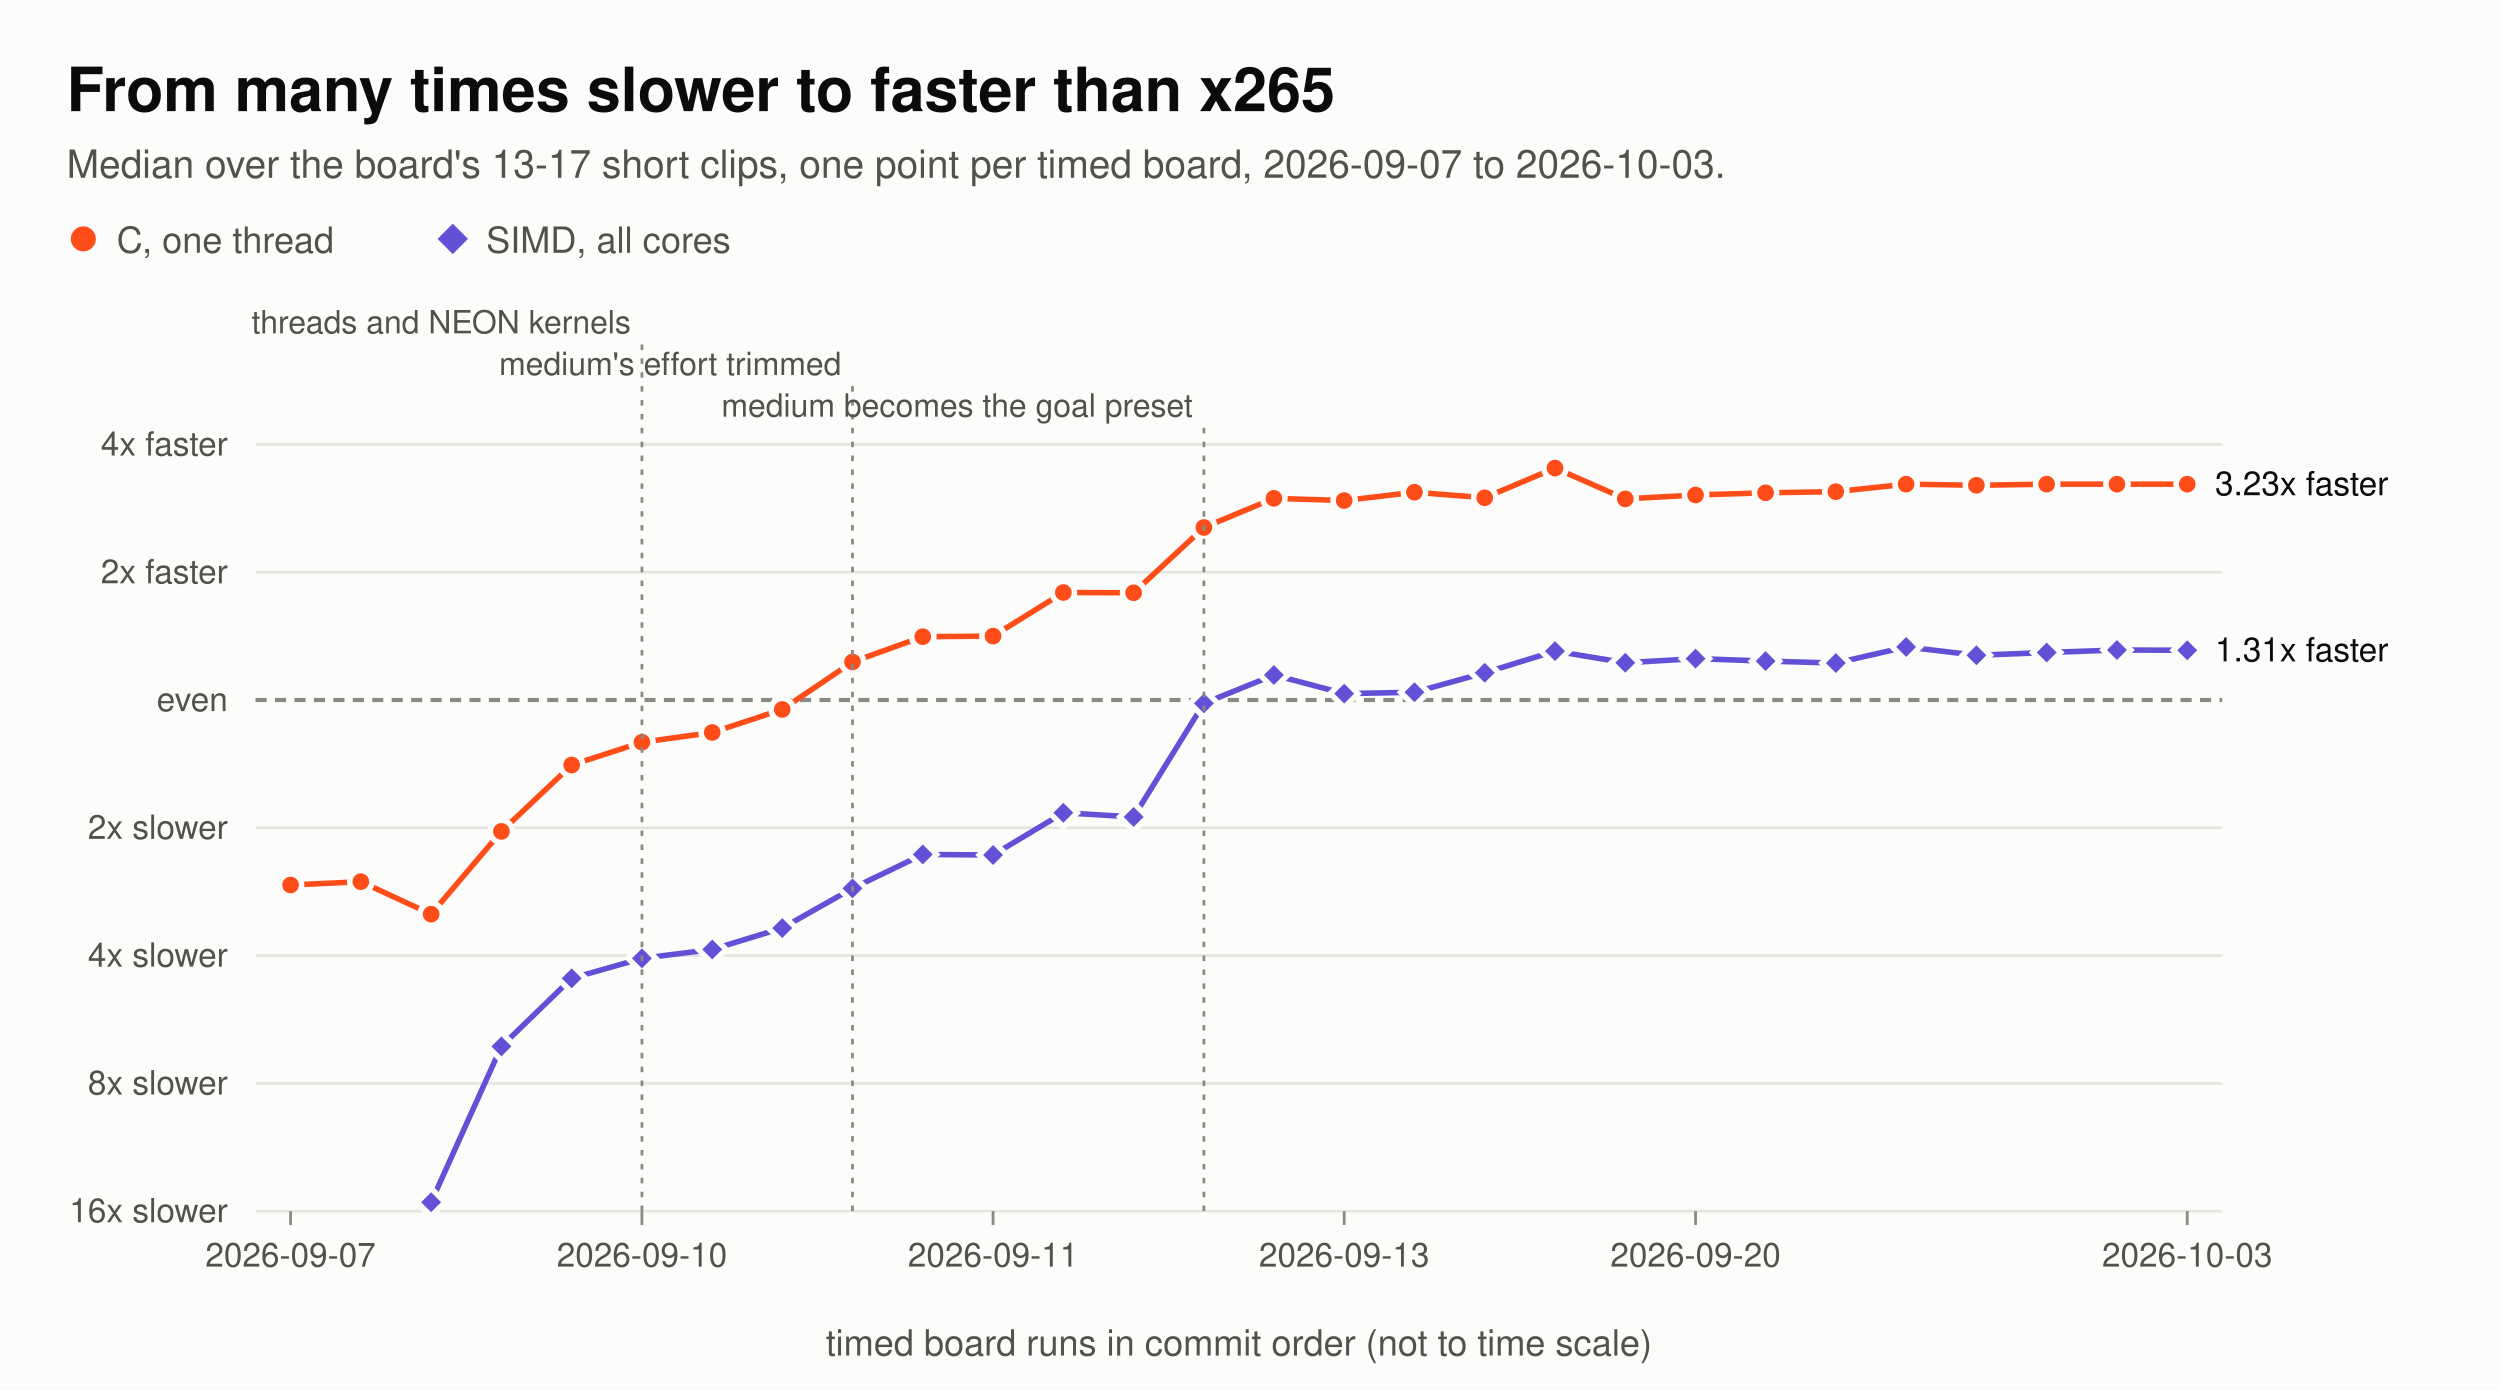
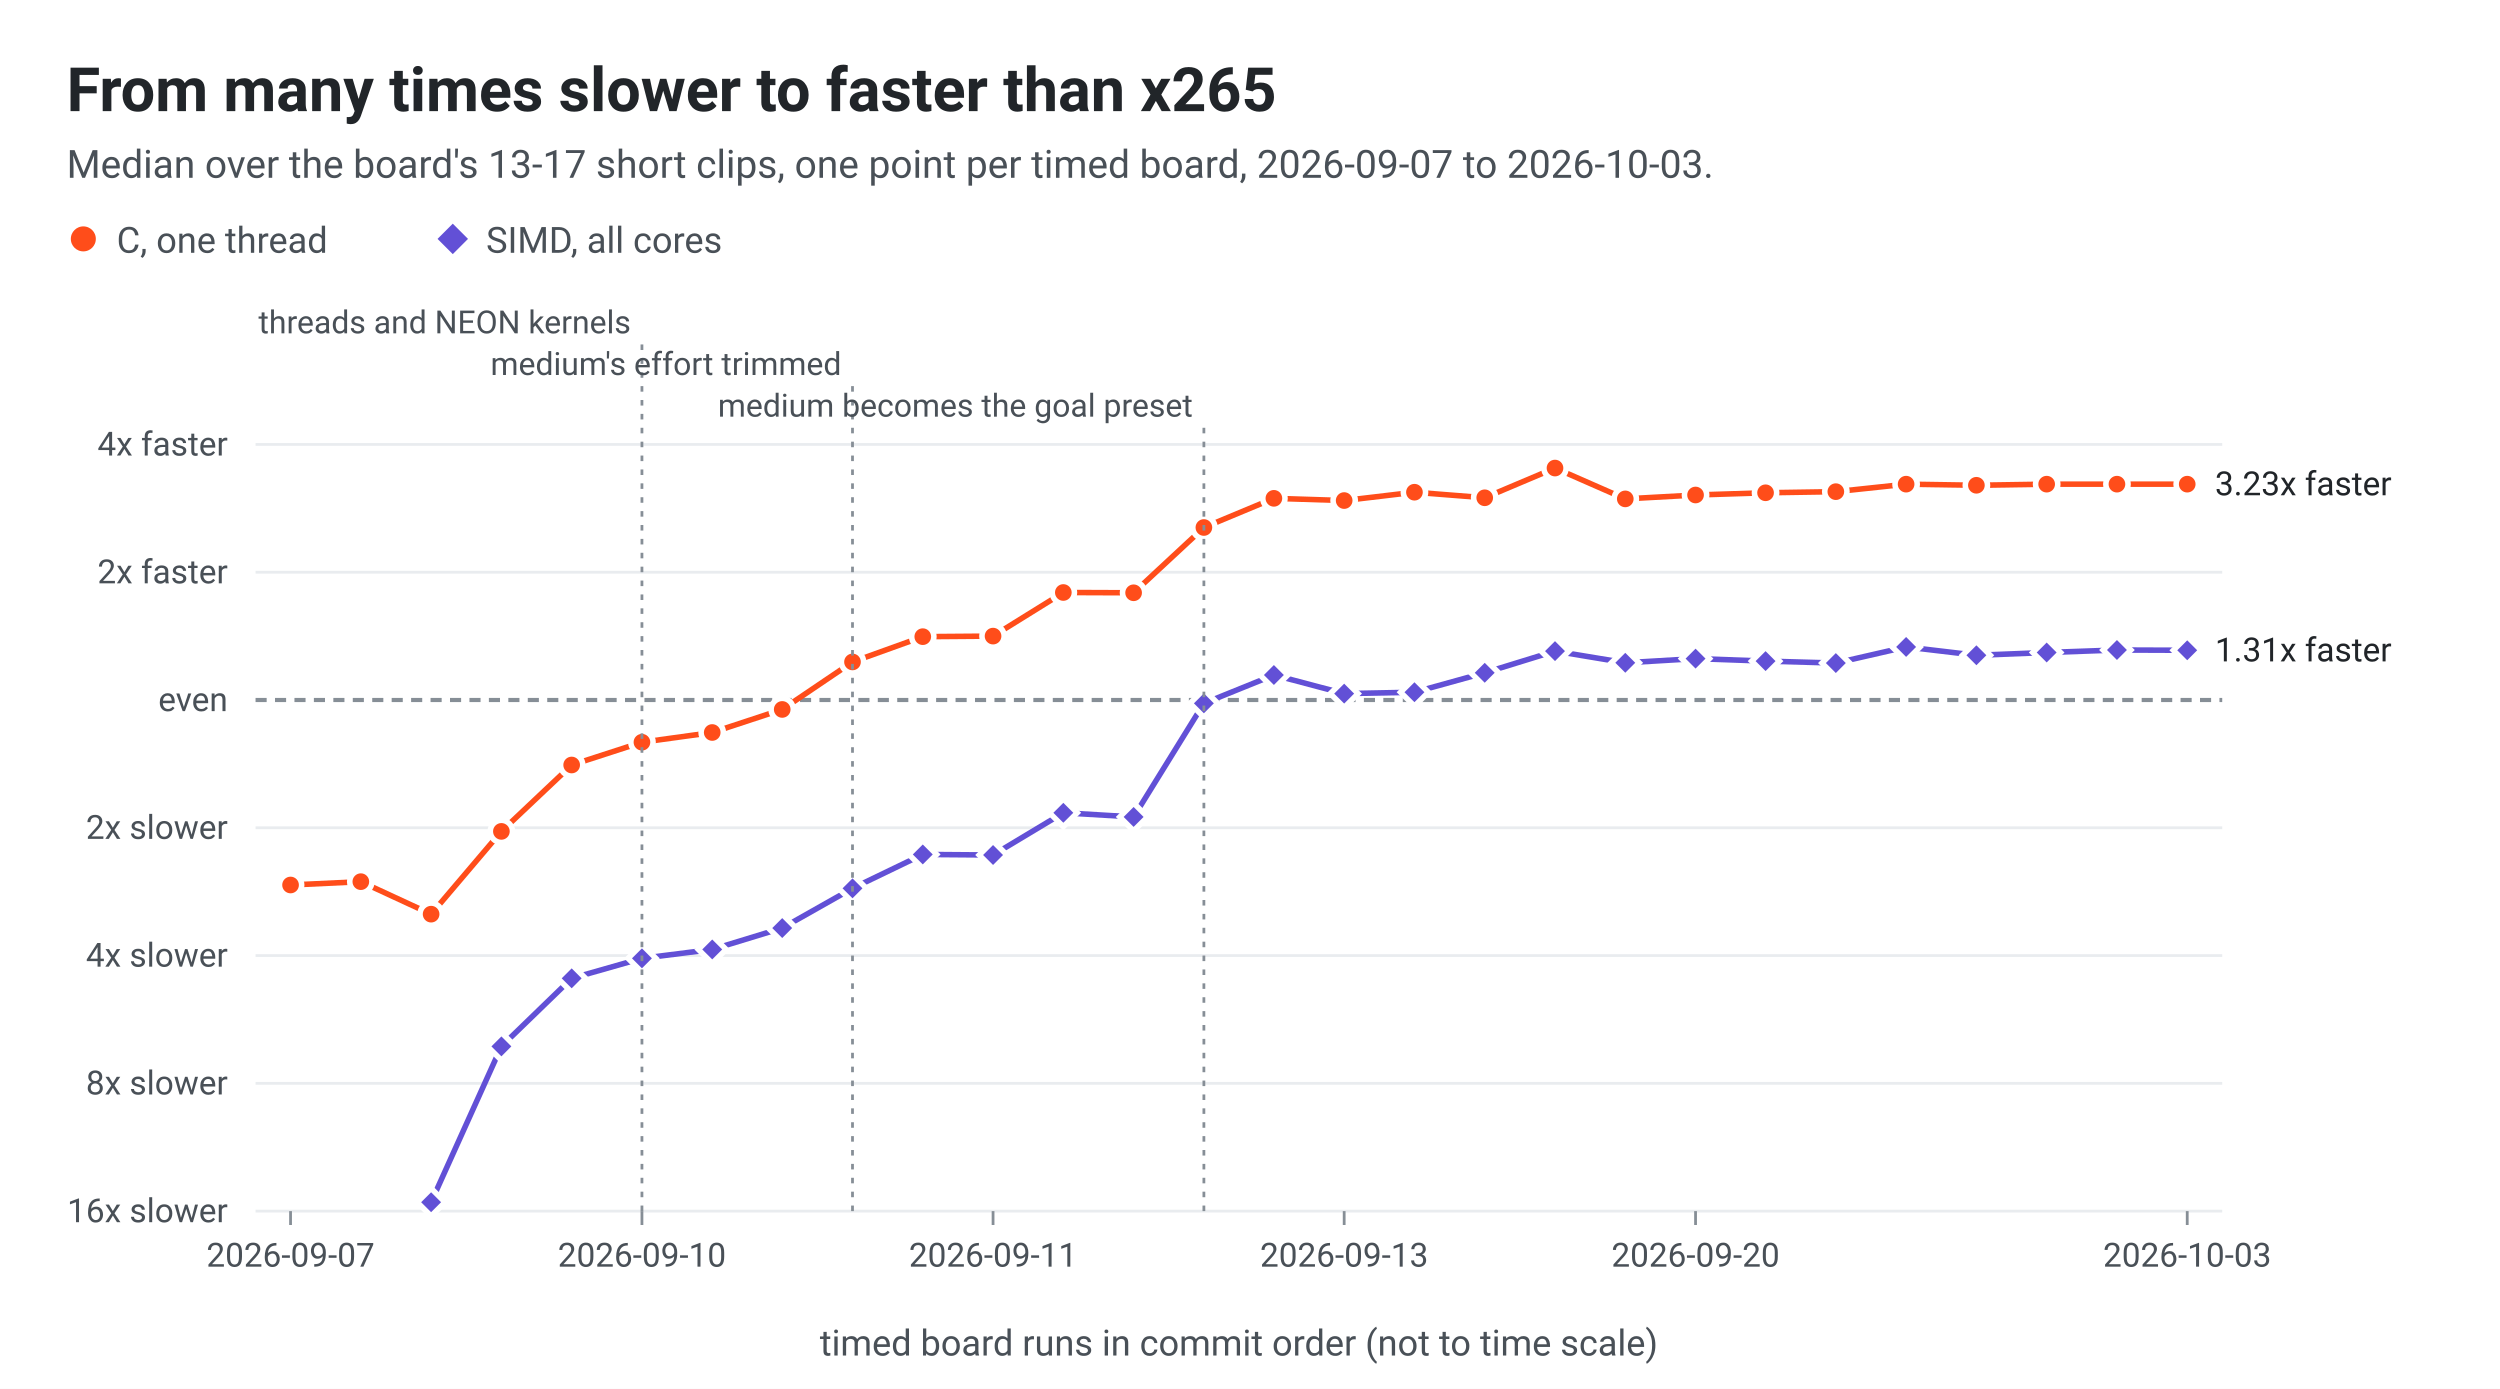
<svg xmlns="http://www.w3.org/2000/svg" width="900" height="500" viewBox="0 0 900 500" role="img">
  <style>
- .bg{fill:#fcfcfb}.t1{fill:#0b0b0b}.t2{fill:#52514e}.grid{stroke:#e6e5e1}
- .base{stroke:#8a8984}.ring{stroke:#fcfcfb}.med{stroke:#0b0b0b}
- .s1{fill:#ff4d1a}.s2{fill:#1baf7a}.s3{fill:#6250d6}.sx{fill:#8a8984}
- .l1{stroke:#ff4d1a}.l2{stroke:#1baf7a}.l3{stroke:#6250d6}.lx{stroke:#8a8984}.span{stroke:#e6e5e1}
- text{font-family:system-ui,-apple-system,"Segoe UI",Helvetica,Arial,sans-serif}
+ .bg{fill:#ffffff}.t1{fill:#212529}.t2{fill:#495057}.grid{stroke:#e9ecef}
+ .base{stroke:#868e96}.ring{stroke:#ffffff}.med{stroke:#212529}.band{fill:#f1f3f5}
+ .s1{fill:#ff4d1a}.s2{fill:#00919a}.s3{fill:#6250d6}.sx{fill:#868e96}
+ .l1{stroke:#ff4d1a}.l2{stroke:#00919a}.l3{stroke:#6250d6}.lx{stroke:#868e96}.span{stroke:#dee2e6}
+ .note{fill:#b8330a}.wash{fill:#ffe8dc}
+ text{font-family:system-ui,-apple-system,"Segoe UI",Roboto,Helvetica,Arial,sans-serif}
@media (prefers-color-scheme:dark){
- .bg{fill:#1a1a19}.t1{fill:#f0efec}.t2{fill:#c3c2b7}.grid{stroke:#2e2e2c}
- .base{stroke:#8a8984}.ring{stroke:#1a1a19}.med{stroke:#f0efec}
- .s1{fill:#ff4d1a}.s2{fill:#199e70}.s3{fill:#9085e9}.sx{fill:#8a8984}
- .l1{stroke:#ff4d1a}.l2{stroke:#199e70}.l3{stroke:#9085e9}.lx{stroke:#8a8984}.span{stroke:#3a3a37}}
+ .bg{fill:#1b1c1e}.t1{fill:#e9ecee}.t2{fill:#b6bcc1}.grid{stroke:#2e3135}
+ .base{stroke:#8f959a}.ring{stroke:#1b1c1e}.med{stroke:#e9ecee}.band{fill:#23262a}
+ .s1{fill:#ff4d1a}.s2{fill:#12a3ad}.s3{fill:#9085e9}.sx{fill:#8f959a}
+ .l1{stroke:#ff4d1a}.l2{stroke:#12a3ad}.l3{stroke:#9085e9}.lx{stroke:#8f959a}.span{stroke:#3a3e43}
+ .note{fill:#ff8a5c}.wash{fill:#45200f}}
</style>
  <rect width="100%" height="100%" class="bg" />
  <text x="24.0" y="40.0" font-size="22" class="t1" text-anchor="start" font-weight="600">From many times slower to faster than x265</text>
  <text x="24.0" y="64.0" font-size="14" class="t2" text-anchor="start">Median over the board's 13-17 short clips, one point per timed board, 2026-09-07 to 2026-10-03.</text>
  <circle cx="30.0" cy="86.0" r="5.5" class="s1 ring" stroke-width="2" />
  <text x="42.0" y="91.0" font-size="13" class="t2" text-anchor="start">C, one thread</text>
  <polygon points="163.0,79.1 169.9,86.0 163.0,92.9 156.1,86.0" class="s3 ring" stroke-width="2" />
  <text x="175.0" y="91.0" font-size="13" class="t2" text-anchor="start">SIMD, all cores</text>
  <line x1="92" y1="436.0" x2="800" y2="436.0" class="grid" stroke-width="1" />
  <text x="82.0" y="440.0" font-size="12" class="t2" text-anchor="end">16x slower</text>
  <line x1="92" y1="390.0" x2="800" y2="390.0" class="grid" stroke-width="1" />
  <text x="82.0" y="394.0" font-size="12" class="t2" text-anchor="end">8x slower</text>
  <line x1="92" y1="344.0" x2="800" y2="344.0" class="grid" stroke-width="1" />
  <text x="82.0" y="348.0" font-size="12" class="t2" text-anchor="end">4x slower</text>
  <line x1="92" y1="298.0" x2="800" y2="298.0" class="grid" stroke-width="1" />
  <text x="82.0" y="302.0" font-size="12" class="t2" text-anchor="end">2x slower</text>
  <line x1="92" y1="252.0" x2="800" y2="252.0" class="base" stroke-width="1.5" stroke-dasharray="4 3" />
  <text x="82.0" y="256.0" font-size="12" class="t2" text-anchor="end">even</text>
  <line x1="92" y1="206.0" x2="800" y2="206.0" class="grid" stroke-width="1" />
  <text x="82.0" y="210.0" font-size="12" class="t2" text-anchor="end">2x faster</text>
  <line x1="92" y1="160.0" x2="800" y2="160.0" class="grid" stroke-width="1" />
  <text x="82.0" y="164.0" font-size="12" class="t2" text-anchor="end">4x faster</text>
  <line x1="104.6" y1="436" x2="104.6" y2="441" class="base" />
  <text x="104.6" y="456.0" font-size="12" class="t2" text-anchor="middle">2026-09-07</text>
  <line x1="231.1" y1="436" x2="231.1" y2="441" class="base" />
  <text x="231.1" y="456.0" font-size="12" class="t2" text-anchor="middle">2026-09-10</text>
  <line x1="357.5" y1="436" x2="357.5" y2="441" class="base" />
  <text x="357.5" y="456.0" font-size="12" class="t2" text-anchor="middle">2026-09-11</text>
  <line x1="483.9" y1="436" x2="483.9" y2="441" class="base" />
  <text x="483.9" y="456.0" font-size="12" class="t2" text-anchor="middle">2026-09-13</text>
  <line x1="610.4" y1="436" x2="610.4" y2="441" class="base" />
  <text x="610.4" y="456.0" font-size="12" class="t2" text-anchor="middle">2026-09-20</text>
  <line x1="787.4" y1="436" x2="787.4" y2="441" class="base" />
  <text x="787.4" y="456.0" font-size="12" class="t2" text-anchor="middle">2026-10-03</text>
  <text x="446.0" y="488.0" font-size="13" class="t2" text-anchor="middle">timed board runs in commit order (not to time scale)</text>
  <polyline fill="none" class="l1" stroke-width="2" points="104.6,318.6 129.9,317.4 155.2,329.1 180.5,299.3 205.8,275.4 231.1,267.2 256.4,263.7 281.6,255.4 306.9,238.3 332.2,229.2 357.5,229.0 382.8,213.3 408.1,213.4 433.4,189.9 458.6,179.4 483.9,180.2 509.2,177.2 534.5,179.2 559.8,168.5 585.1,179.6 610.4,178.2 635.6,177.4 660.9,177.0 686.2,174.3 711.5,174.7 736.8,174.3 762.1,174.3 787.4,174.3" />
  <circle cx="104.6" cy="318.6" r="4" class="s1 ring" stroke-width="2" />
  <circle cx="129.9" cy="317.4" r="4" class="s1 ring" stroke-width="2" />
  <circle cx="155.2" cy="329.1" r="4" class="s1 ring" stroke-width="2" />
  <circle cx="180.5" cy="299.3" r="4" class="s1 ring" stroke-width="2" />
  <circle cx="205.8" cy="275.4" r="4" class="s1 ring" stroke-width="2" />
  <circle cx="231.1" cy="267.2" r="4" class="s1 ring" stroke-width="2" />
  <circle cx="256.4" cy="263.7" r="4" class="s1 ring" stroke-width="2" />
  <circle cx="281.6" cy="255.4" r="4" class="s1 ring" stroke-width="2" />
  <circle cx="306.9" cy="238.3" r="4" class="s1 ring" stroke-width="2" />
  <circle cx="332.2" cy="229.2" r="4" class="s1 ring" stroke-width="2" />
  <circle cx="357.5" cy="229.0" r="4" class="s1 ring" stroke-width="2" />
  <circle cx="382.8" cy="213.3" r="4" class="s1 ring" stroke-width="2" />
  <circle cx="408.1" cy="213.4" r="4" class="s1 ring" stroke-width="2" />
  <circle cx="433.4" cy="189.9" r="4" class="s1 ring" stroke-width="2" />
  <circle cx="458.6" cy="179.4" r="4" class="s1 ring" stroke-width="2" />
  <circle cx="483.9" cy="180.2" r="4" class="s1 ring" stroke-width="2" />
  <circle cx="509.2" cy="177.2" r="4" class="s1 ring" stroke-width="2" />
  <circle cx="534.5" cy="179.2" r="4" class="s1 ring" stroke-width="2" />
  <circle cx="559.8" cy="168.5" r="4" class="s1 ring" stroke-width="2" />
  <circle cx="585.1" cy="179.6" r="4" class="s1 ring" stroke-width="2" />
  <circle cx="610.4" cy="178.2" r="4" class="s1 ring" stroke-width="2" />
  <circle cx="635.6" cy="177.4" r="4" class="s1 ring" stroke-width="2" />
  <circle cx="660.9" cy="177.0" r="4" class="s1 ring" stroke-width="2" />
  <circle cx="686.2" cy="174.3" r="4" class="s1 ring" stroke-width="2" />
  <circle cx="711.5" cy="174.7" r="4" class="s1 ring" stroke-width="2" />
  <circle cx="736.8" cy="174.3" r="4" class="s1 ring" stroke-width="2" />
  <circle cx="762.1" cy="174.3" r="4" class="s1 ring" stroke-width="2" />
  <circle cx="787.4" cy="174.3" r="4" class="s1 ring" stroke-width="2" />
  <polyline fill="none" class="l3" stroke-width="2" points="155.2,432.8 180.5,376.7 205.8,352.2 231.1,345.0 256.4,341.8 281.6,334.1 306.9,319.8 332.2,307.6 357.5,307.8 382.8,292.6 408.1,294.1 433.4,253.2 458.6,243.0 483.9,249.7 509.2,249.2 534.5,242.2 559.8,234.4 585.1,238.6 610.4,237.1 635.6,238.0 660.9,238.7 686.2,232.9 711.5,235.9 736.8,234.9 762.1,234.0 787.4,234.1" />
  <polygon points="155.2,427.8 160.2,432.8 155.2,437.8 150.2,432.8" class="s3 ring" stroke-width="2" />
  <polygon points="180.5,371.7 185.5,376.7 180.5,381.7 175.5,376.7" class="s3 ring" stroke-width="2" />
  <polygon points="205.8,347.2 210.8,352.2 205.8,357.2 200.8,352.2" class="s3 ring" stroke-width="2" />
  <polygon points="231.1,340.0 236.1,345.0 231.1,350.0 226.1,345.0" class="s3 ring" stroke-width="2" />
  <polygon points="256.4,336.8 261.4,341.8 256.4,346.8 251.4,341.8" class="s3 ring" stroke-width="2" />
  <polygon points="281.6,329.1 286.6,334.1 281.6,339.1 276.6,334.1" class="s3 ring" stroke-width="2" />
  <polygon points="306.9,314.8 311.9,319.8 306.9,324.8 301.9,319.8" class="s3 ring" stroke-width="2" />
  <polygon points="332.2,302.6 337.2,307.6 332.2,312.6 327.2,307.6" class="s3 ring" stroke-width="2" />
  <polygon points="357.5,302.8 362.5,307.8 357.5,312.8 352.5,307.8" class="s3 ring" stroke-width="2" />
  <polygon points="382.8,287.6 387.8,292.6 382.8,297.6 377.8,292.6" class="s3 ring" stroke-width="2" />
  <polygon points="408.1,289.1 413.1,294.1 408.1,299.1 403.1,294.1" class="s3 ring" stroke-width="2" />
  <polygon points="433.4,248.2 438.4,253.2 433.4,258.2 428.4,253.2" class="s3 ring" stroke-width="2" />
  <polygon points="458.6,238.0 463.6,243.0 458.6,248.0 453.6,243.0" class="s3 ring" stroke-width="2" />
  <polygon points="483.9,244.7 488.9,249.7 483.9,254.7 478.9,249.7" class="s3 ring" stroke-width="2" />
  <polygon points="509.2,244.2 514.2,249.2 509.2,254.2 504.2,249.2" class="s3 ring" stroke-width="2" />
  <polygon points="534.5,237.2 539.5,242.2 534.5,247.2 529.5,242.2" class="s3 ring" stroke-width="2" />
  <polygon points="559.8,229.4 564.8,234.4 559.8,239.4 554.8,234.4" class="s3 ring" stroke-width="2" />
  <polygon points="585.1,233.6 590.1,238.6 585.1,243.6 580.1,238.6" class="s3 ring" stroke-width="2" />
  <polygon points="610.4,232.1 615.4,237.1 610.4,242.1 605.4,237.1" class="s3 ring" stroke-width="2" />
  <polygon points="635.6,233.0 640.6,238.0 635.6,243.0 630.6,238.0" class="s3 ring" stroke-width="2" />
  <polygon points="660.9,233.7 665.9,238.7 660.9,243.7 655.9,238.7" class="s3 ring" stroke-width="2" />
  <polygon points="686.2,227.9 691.2,232.9 686.2,237.9 681.2,232.9" class="s3 ring" stroke-width="2" />
  <polygon points="711.5,230.9 716.5,235.9 711.5,240.9 706.5,235.9" class="s3 ring" stroke-width="2" />
  <polygon points="736.8,229.9 741.8,234.9 736.8,239.9 731.8,234.9" class="s3 ring" stroke-width="2" />
  <polygon points="762.1,229.0 767.1,234.0 762.1,239.0 757.1,234.0" class="s3 ring" stroke-width="2" />
  <polygon points="787.4,229.1 792.4,234.1 787.4,239.1 782.4,234.1" class="s3 ring" stroke-width="2" />
  <line x1="231.1" y1="124" x2="231.1" y2="436" class="base" stroke-width="1" stroke-dasharray="2 3" />
  <text x="227.1" y="120.0" font-size="11.5" class="t2" text-anchor="end">threads and NEON kernels</text>
  <line x1="306.9" y1="139" x2="306.9" y2="436" class="base" stroke-width="1" stroke-dasharray="2 3" />
  <text x="302.9" y="135.0" font-size="11.5" class="t2" text-anchor="end">medium's effort trimmed</text>
  <line x1="433.4" y1="154" x2="433.4" y2="436" class="base" stroke-width="1" stroke-dasharray="2 3" />
  <text x="429.4" y="150.0" font-size="11.5" class="t2" text-anchor="end">medium becomes the goal preset</text>
  <text x="797.4" y="178.3" font-size="12" class="t1" text-anchor="start">3.23x faster</text>
  <text x="797.4" y="238.1" font-size="12" class="t1" text-anchor="start">1.31x faster</text>
</svg>
